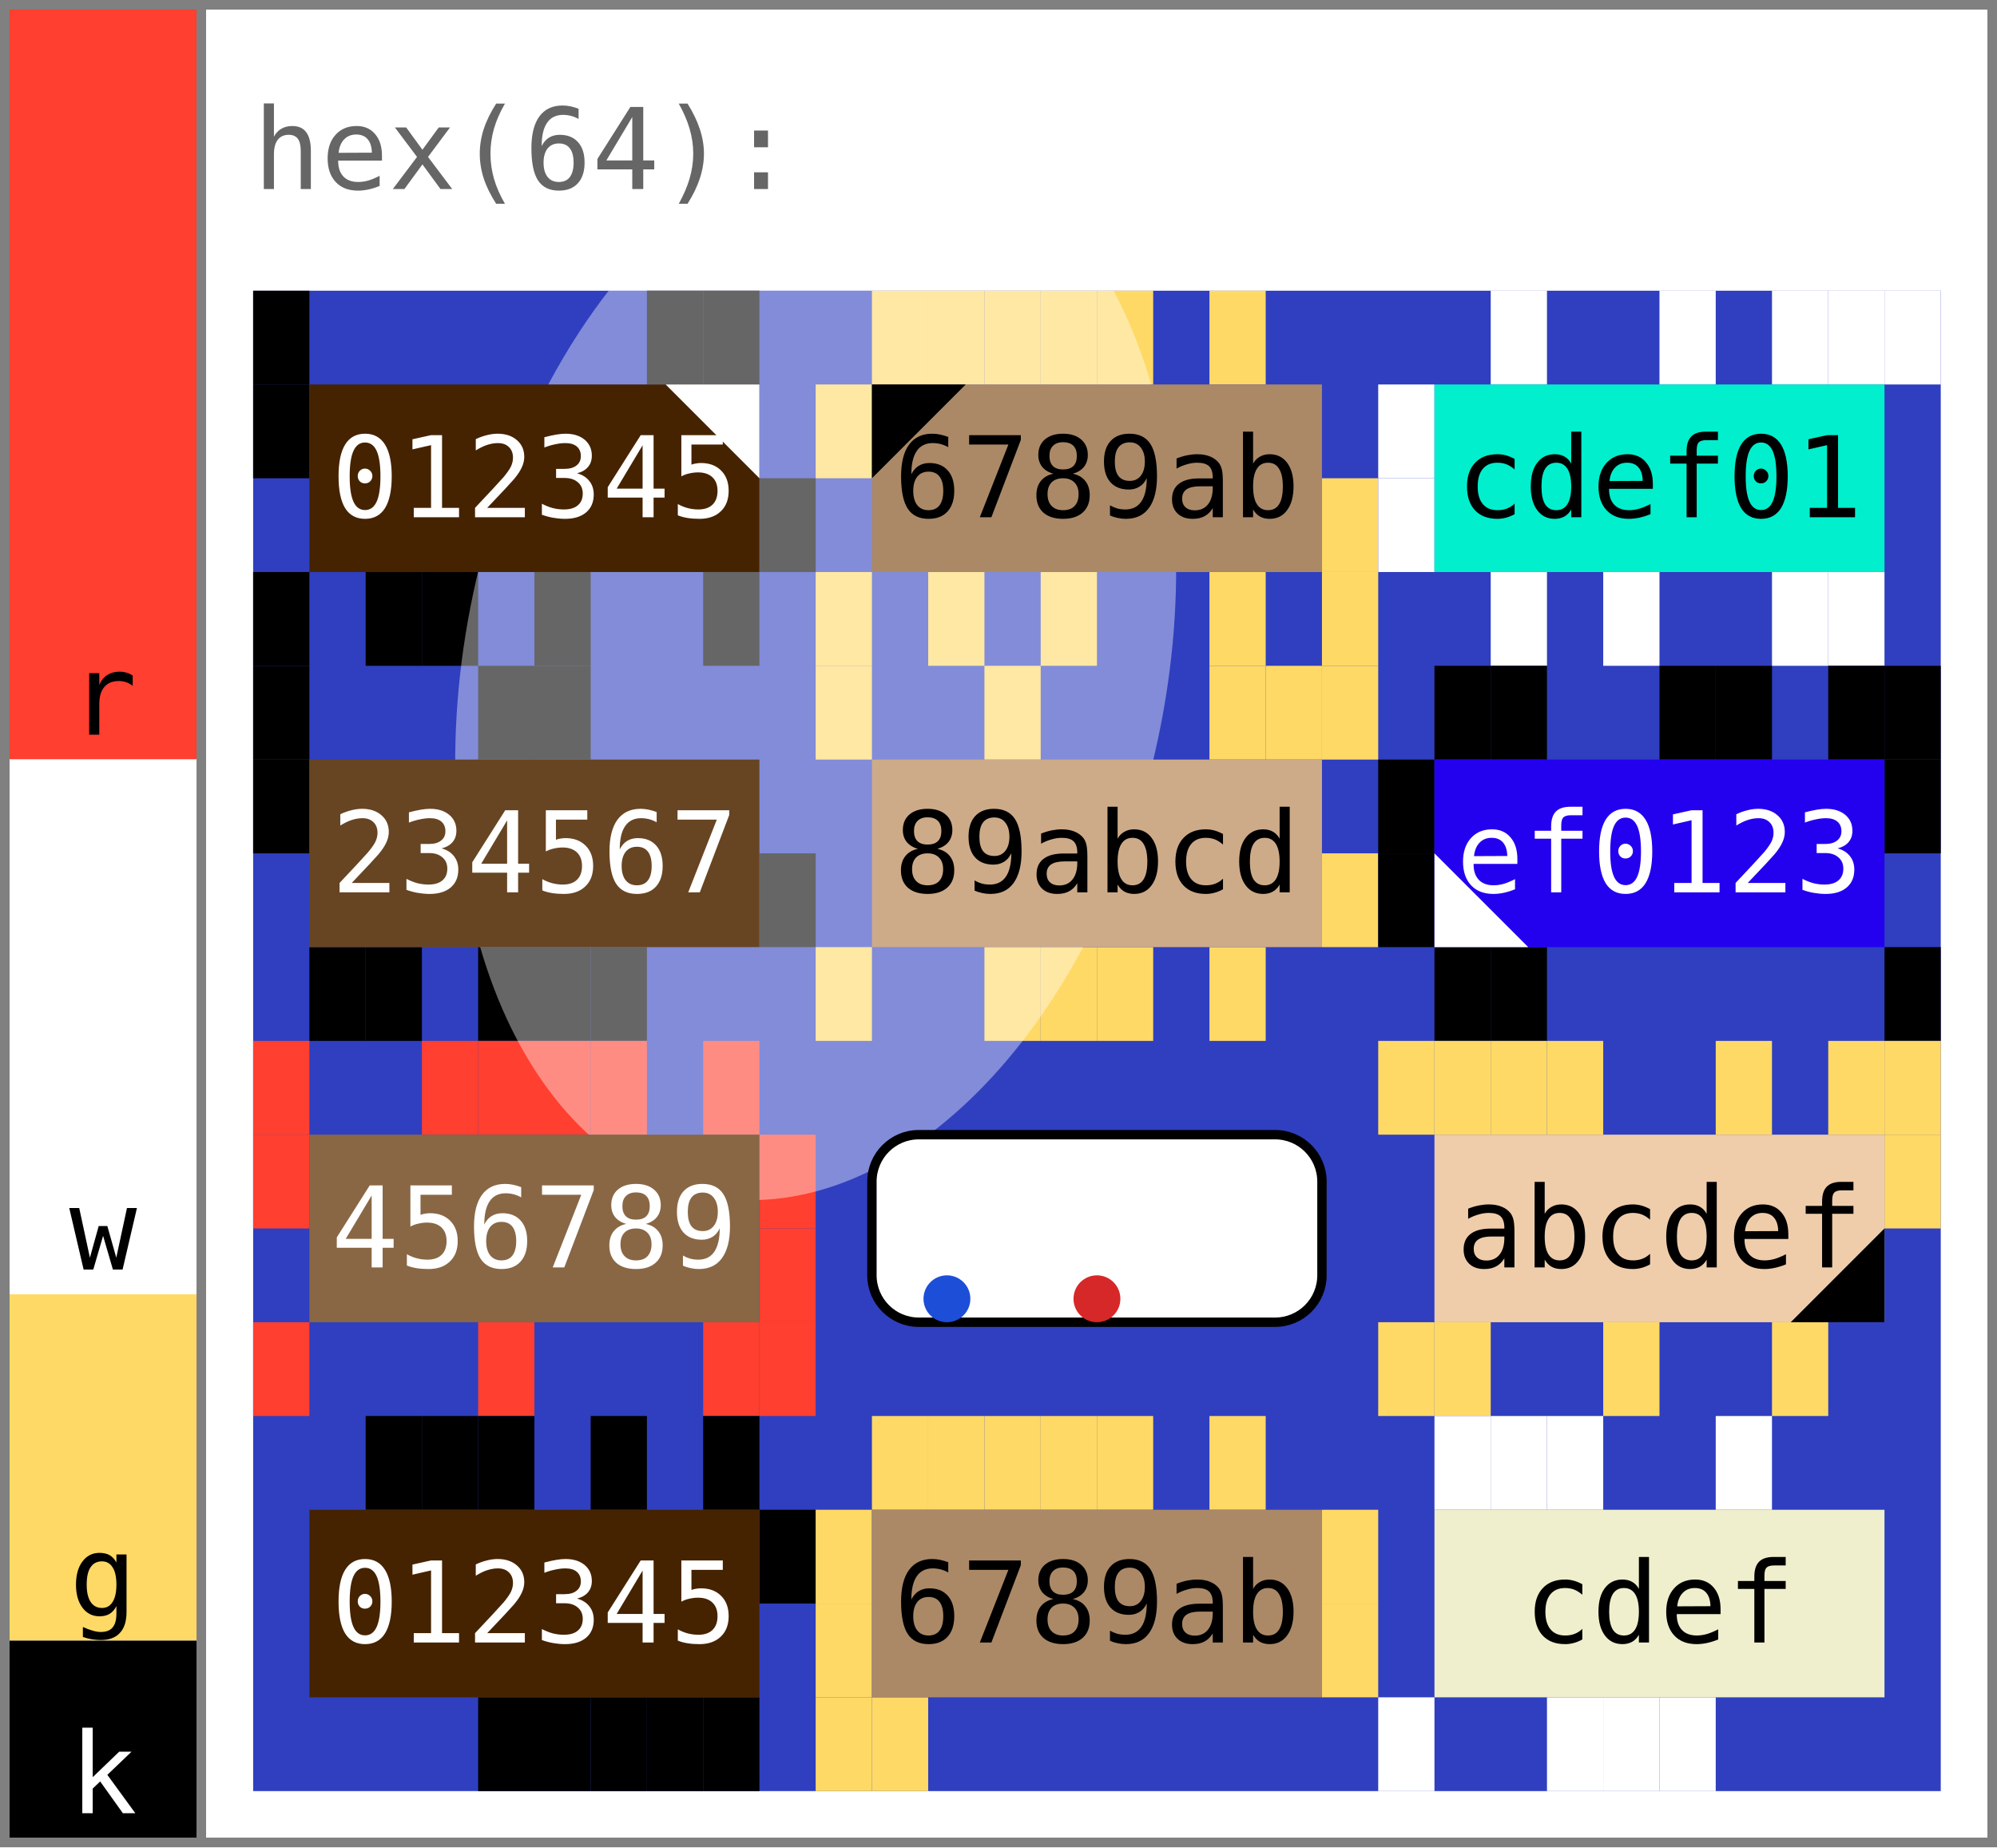
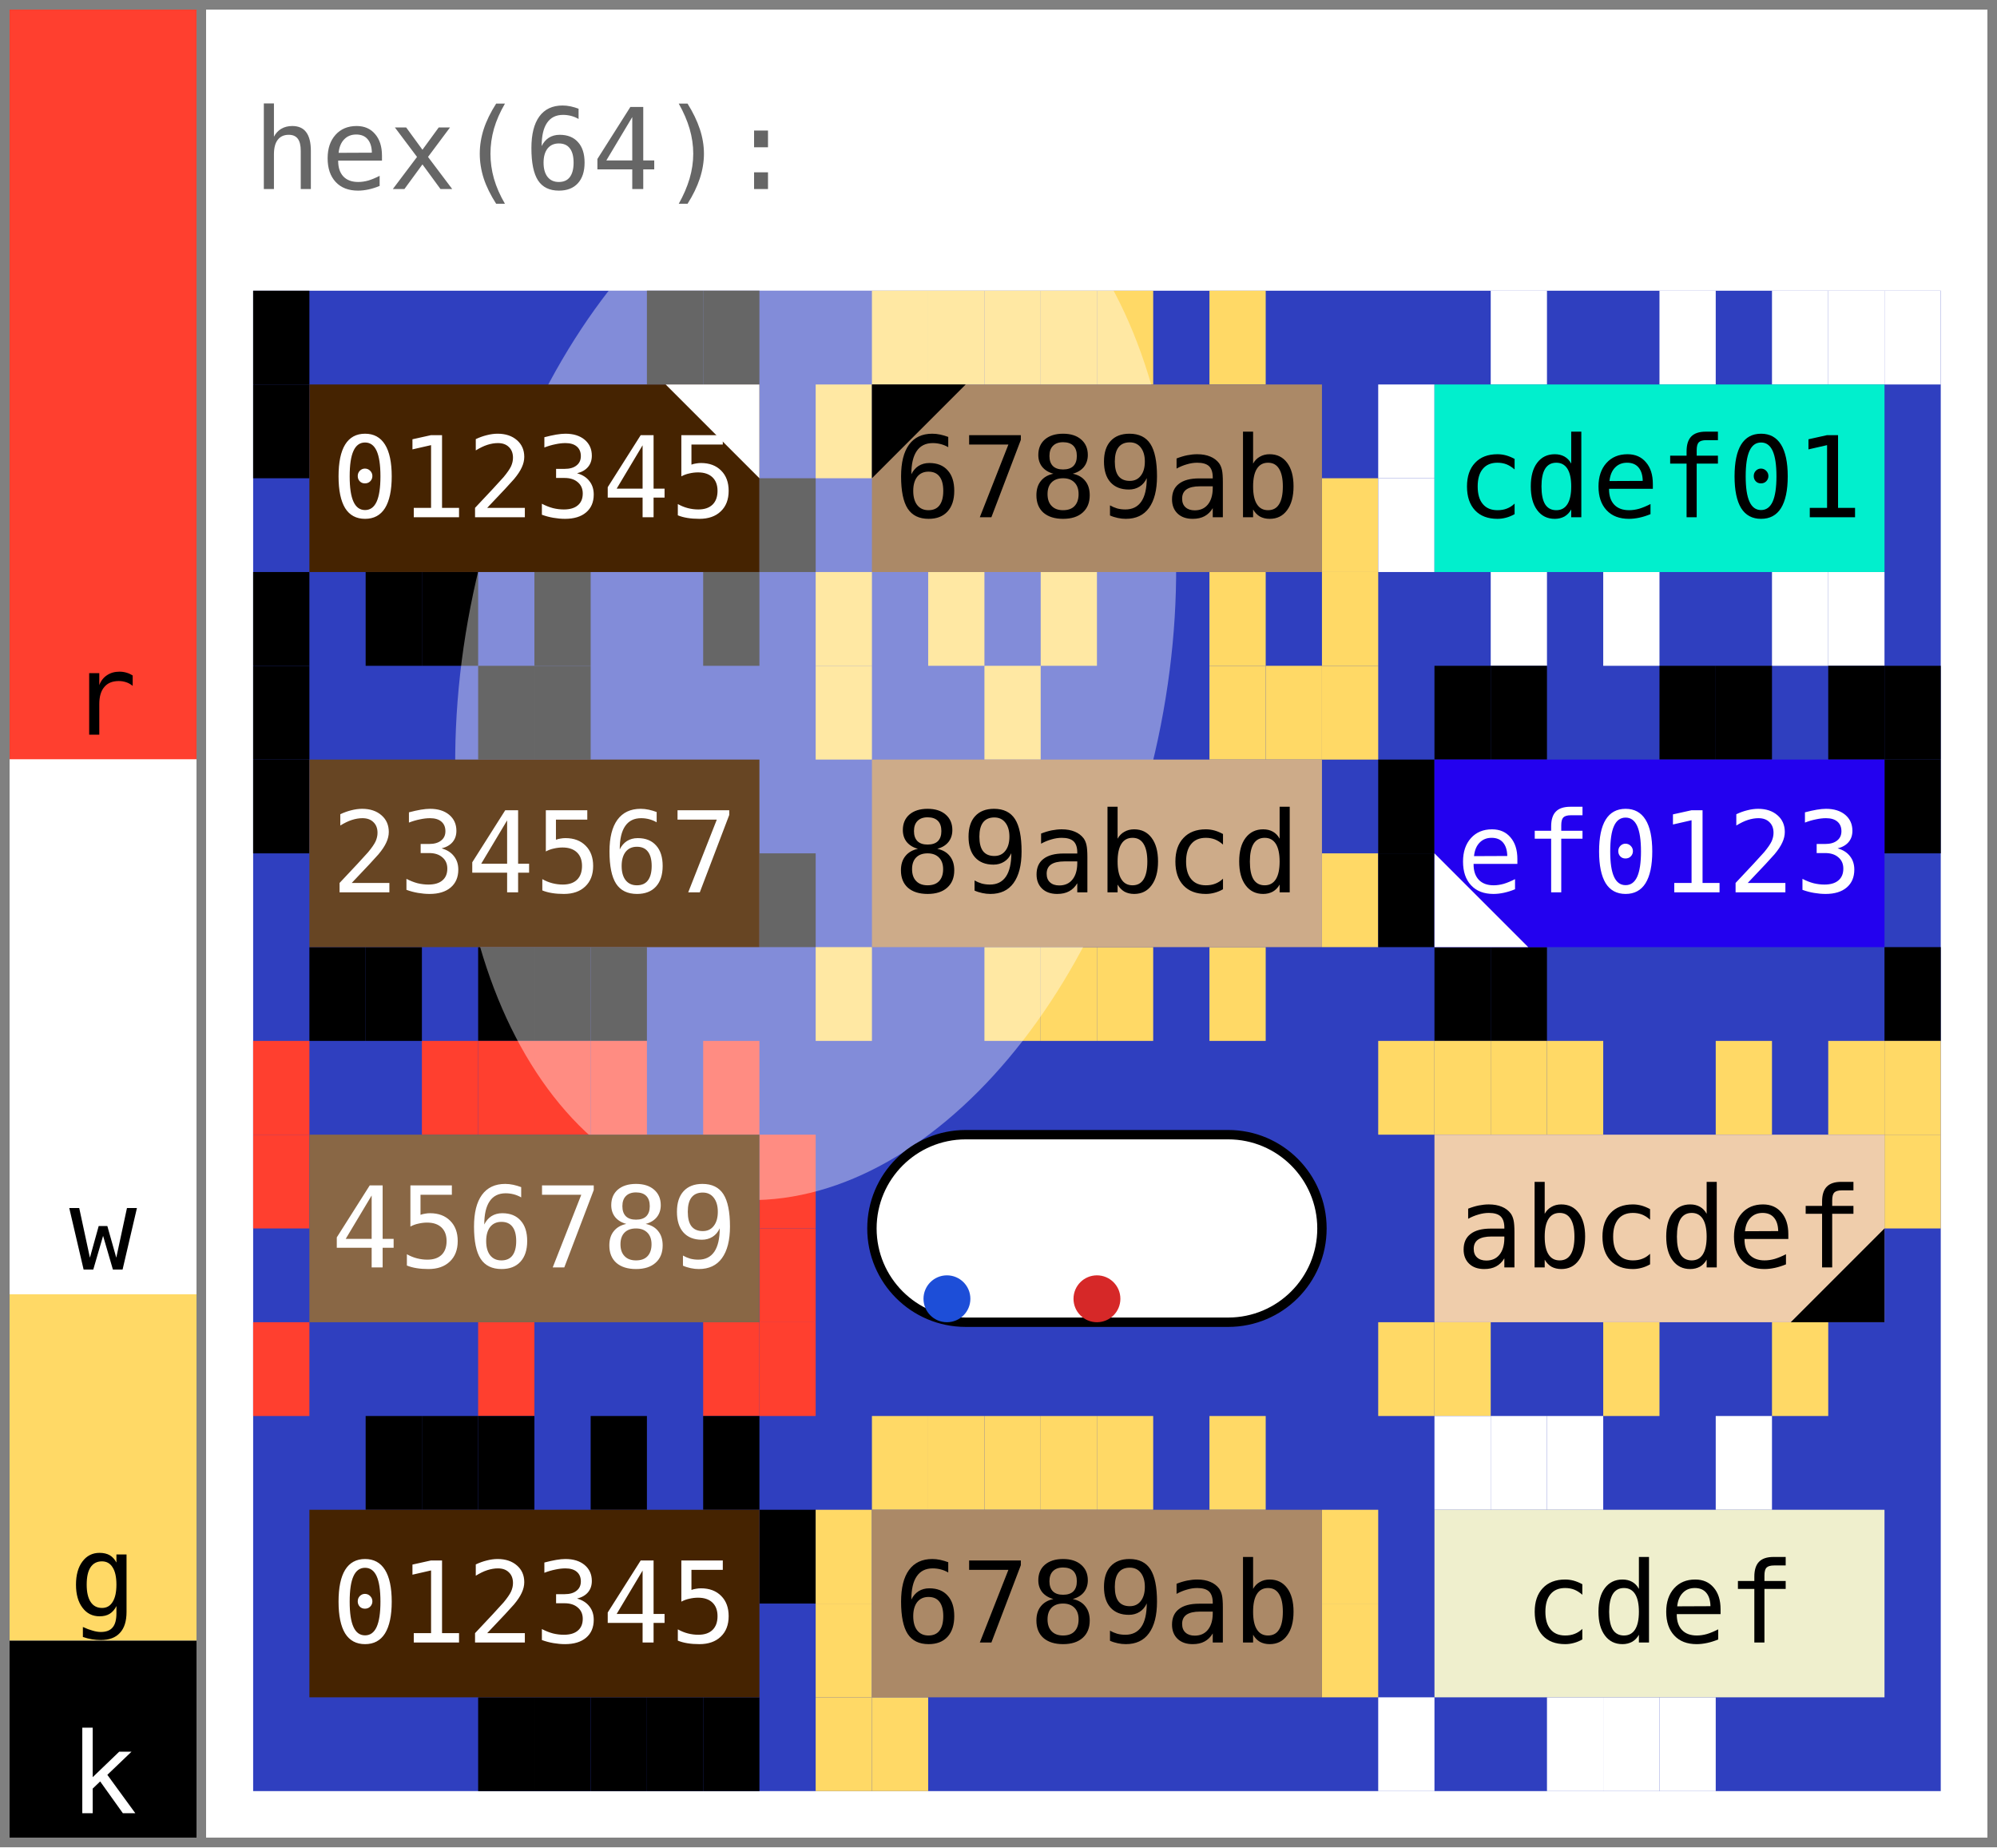
<svg xmlns="http://www.w3.org/2000/svg" width="213.0" height="197.0" viewBox="0 0 213.0 197.0" data-entviz-version="v6" data-entviz-lib="0.5.0" data-input-bytes="64" data-cols="3" data-rows="4">
  <defs>
    <clipPath id="grid-clip-ad2981aa58beca63-3x4">
      <rect x="27.0" y="31.0" width="180.0" height="160.0" />
    </clipPath>
  </defs>
  <rect x="0" y="0" width="213.0" height="197.0" fill="#ffffff" />
  <g data-channel="grid">
    <rect x="27.0" y="31.0" width="180.0" height="160.0" fill="#2f3fbf" />
    <g>
      <rect x="27.0" y="31.0" width="6.0" height="10.0" fill="#000000" />
      <rect x="69.0" y="31.0" width="6.0" height="10.0" fill="#000000" />
      <rect x="75.0" y="31.0" width="6.0" height="10.0" fill="#000000" />
      <rect x="81.0" y="51.0" width="6.0" height="10.0" fill="#000000" />
      <rect x="75.0" y="61.0" width="6.0" height="10.0" fill="#000000" />
      <rect x="57.0" y="61.0" width="6.0" height="10.0" fill="#000000" />
      <rect x="45.0" y="61.0" width="6.0" height="10.0" fill="#000000" />
      <rect x="39.0" y="61.0" width="6.0" height="10.0" fill="#000000" />
      <rect x="27.0" y="61.0" width="6.0" height="10.0" fill="#000000" />
      <rect x="27.0" y="41.0" width="6.0" height="10.0" fill="#000000" />
      <rect x="93.0" y="31.0" width="6.0" height="10.0" fill="#ffd966" />
      <rect x="99.0" y="31.0" width="6.0" height="10.0" fill="#ffd966" />
      <rect x="105.0" y="31.0" width="6.0" height="10.0" fill="#ffd966" />
      <rect x="111.0" y="31.0" width="6.0" height="10.0" fill="#ffd966" />
      <rect x="117.0" y="31.0" width="6.0" height="10.0" fill="#ffd966" />
      <rect x="129.0" y="31.0" width="6.0" height="10.0" fill="#ffd966" />
      <rect x="141.0" y="51.0" width="6.0" height="10.0" fill="#ffd966" />
      <rect x="141.0" y="61.0" width="6.0" height="10.0" fill="#ffd966" />
      <rect x="129.0" y="61.0" width="6.0" height="10.0" fill="#ffd966" />
      <rect x="111.0" y="61.0" width="6.0" height="10.0" fill="#ffd966" />
      <rect x="99.0" y="61.0" width="6.0" height="10.0" fill="#ffd966" />
      <rect x="87.0" y="61.0" width="6.0" height="10.0" fill="#ffd966" />
      <rect x="87.0" y="41.0" width="6.0" height="10.0" fill="#ffd966" />
      <rect x="159.0" y="31.0" width="6.0" height="10.0" fill="#ffffff" />
      <rect x="177.0" y="31.0" width="6.0" height="10.0" fill="#ffffff" />
      <rect x="189.0" y="31.0" width="6.0" height="10.0" fill="#ffffff" />
      <rect x="195.0" y="31.0" width="6.0" height="10.0" fill="#ffffff" />
      <rect x="201.0" y="31.0" width="6.0" height="10.0" fill="#ffffff" />
      <rect x="195.0" y="61.0" width="6.0" height="10.0" fill="#ffffff" />
      <rect x="189.0" y="61.0" width="6.0" height="10.0" fill="#ffffff" />
      <rect x="171.0" y="61.0" width="6.0" height="10.0" fill="#ffffff" />
      <rect x="159.0" y="61.0" width="6.0" height="10.0" fill="#ffffff" />
      <rect x="147.0" y="51.0" width="6.0" height="10.0" fill="#ffffff" />
      <rect x="147.0" y="41.0" width="6.0" height="10.0" fill="#ffffff" />
      <rect x="27.0" y="71.0" width="6.0" height="10.0" fill="#000000" />
      <rect x="51.0" y="71.0" width="6.0" height="10.0" fill="#000000" />
      <rect x="57.0" y="71.0" width="6.0" height="10.0" fill="#000000" />
      <rect x="81.0" y="91.0" width="6.0" height="10.0" fill="#000000" />
      <rect x="63.0" y="101.0" width="6.0" height="10.0" fill="#000000" />
      <rect x="57.0" y="101.0" width="6.0" height="10.0" fill="#000000" />
      <rect x="51.0" y="101.0" width="6.0" height="10.0" fill="#000000" />
      <rect x="39.0" y="101.0" width="6.0" height="10.0" fill="#000000" />
      <rect x="33.0" y="101.0" width="6.0" height="10.0" fill="#000000" />
      <rect x="27.0" y="81.0" width="6.0" height="10.0" fill="#000000" />
      <rect x="87.0" y="71.0" width="6.0" height="10.0" fill="#ffd966" />
      <rect x="105.0" y="71.0" width="6.0" height="10.0" fill="#ffd966" />
      <rect x="129.0" y="71.0" width="6.0" height="10.0" fill="#ffd966" />
      <rect x="135.0" y="71.0" width="6.0" height="10.0" fill="#ffd966" />
      <rect x="141.0" y="71.0" width="6.0" height="10.0" fill="#ffd966" />
      <rect x="141.0" y="91.0" width="6.0" height="10.0" fill="#ffd966" />
      <rect x="129.0" y="101.0" width="6.0" height="10.0" fill="#ffd966" />
      <rect x="117.0" y="101.0" width="6.0" height="10.0" fill="#ffd966" />
      <rect x="111.0" y="101.0" width="6.0" height="10.0" fill="#ffd966" />
      <rect x="105.0" y="101.0" width="6.0" height="10.0" fill="#ffd966" />
      <rect x="87.0" y="101.0" width="6.0" height="10.0" fill="#ffd966" />
      <rect x="153.0" y="71.0" width="6.0" height="10.0" fill="#000000" />
      <rect x="159.0" y="71.0" width="6.0" height="10.0" fill="#000000" />
      <rect x="177.0" y="71.0" width="6.0" height="10.0" fill="#000000" />
      <rect x="183.0" y="71.0" width="6.0" height="10.0" fill="#000000" />
      <rect x="195.0" y="71.0" width="6.0" height="10.0" fill="#000000" />
      <rect x="201.0" y="71.0" width="6.0" height="10.0" fill="#000000" />
      <rect x="201.0" y="81.0" width="6.0" height="10.0" fill="#000000" />
      <rect x="201.0" y="101.0" width="6.0" height="10.0" fill="#000000" />
      <rect x="159.0" y="101.0" width="6.0" height="10.0" fill="#000000" />
      <rect x="153.0" y="101.0" width="6.0" height="10.0" fill="#000000" />
      <rect x="147.0" y="91.0" width="6.0" height="10.0" fill="#000000" />
      <rect x="147.0" y="81.0" width="6.0" height="10.0" fill="#000000" />
      <rect x="27.0" y="111.0" width="6.0" height="10.0" fill="#ff3f2f" />
      <rect x="45.0" y="111.0" width="6.0" height="10.0" fill="#ff3f2f" />
      <rect x="51.0" y="111.0" width="6.0" height="10.0" fill="#ff3f2f" />
      <rect x="57.0" y="111.0" width="6.0" height="10.0" fill="#ff3f2f" />
      <rect x="63.0" y="111.0" width="6.0" height="10.0" fill="#ff3f2f" />
      <rect x="75.0" y="111.0" width="6.0" height="10.0" fill="#ff3f2f" />
      <rect x="81.0" y="121.0" width="6.0" height="10.0" fill="#ff3f2f" />
      <rect x="81.0" y="131.0" width="6.0" height="10.0" fill="#ff3f2f" />
      <rect x="81.0" y="141.0" width="6.0" height="10.0" fill="#ff3f2f" />
      <rect x="75.0" y="141.0" width="6.0" height="10.0" fill="#ff3f2f" />
      <rect x="51.0" y="141.0" width="6.0" height="10.0" fill="#ff3f2f" />
      <rect x="27.0" y="141.0" width="6.0" height="10.0" fill="#ff3f2f" />
      <rect x="27.0" y="121.0" width="6.0" height="10.0" fill="#ff3f2f" />
      <rect x="147.0" y="111.0" width="6.0" height="10.0" fill="#ffd966" />
      <rect x="153.0" y="111.0" width="6.0" height="10.0" fill="#ffd966" />
      <rect x="159.0" y="111.0" width="6.0" height="10.0" fill="#ffd966" />
      <rect x="165.0" y="111.0" width="6.0" height="10.0" fill="#ffd966" />
      <rect x="183.0" y="111.0" width="6.0" height="10.0" fill="#ffd966" />
      <rect x="195.0" y="111.0" width="6.0" height="10.0" fill="#ffd966" />
      <rect x="201.0" y="111.0" width="6.0" height="10.0" fill="#ffd966" />
      <rect x="201.0" y="121.0" width="6.0" height="10.0" fill="#ffd966" />
      <rect x="189.0" y="141.0" width="6.0" height="10.0" fill="#ffd966" />
      <rect x="171.0" y="141.0" width="6.0" height="10.0" fill="#ffd966" />
      <rect x="153.0" y="141.0" width="6.0" height="10.0" fill="#ffd966" />
      <rect x="147.0" y="141.0" width="6.0" height="10.0" fill="#ffd966" />
      <rect x="39.0" y="151.0" width="6.0" height="10.0" fill="#000000" />
      <rect x="45.0" y="151.0" width="6.0" height="10.0" fill="#000000" />
      <rect x="51.0" y="151.0" width="6.0" height="10.0" fill="#000000" />
      <rect x="63.0" y="151.0" width="6.0" height="10.0" fill="#000000" />
      <rect x="75.0" y="151.0" width="6.0" height="10.0" fill="#000000" />
      <rect x="81.0" y="161.0" width="6.0" height="10.0" fill="#000000" />
      <rect x="75.0" y="181.0" width="6.0" height="10.0" fill="#000000" />
      <rect x="69.0" y="181.0" width="6.0" height="10.0" fill="#000000" />
      <rect x="63.0" y="181.0" width="6.0" height="10.0" fill="#000000" />
      <rect x="57.0" y="181.0" width="6.0" height="10.0" fill="#000000" />
      <rect x="51.0" y="181.0" width="6.0" height="10.0" fill="#000000" />
      <rect x="93.0" y="151.0" width="6.0" height="10.0" fill="#ffd966" />
      <rect x="99.0" y="151.0" width="6.0" height="10.0" fill="#ffd966" />
      <rect x="105.0" y="151.0" width="6.0" height="10.0" fill="#ffd966" />
      <rect x="111.0" y="151.0" width="6.0" height="10.0" fill="#ffd966" />
      <rect x="117.0" y="151.0" width="6.0" height="10.0" fill="#ffd966" />
      <rect x="129.0" y="151.0" width="6.0" height="10.0" fill="#ffd966" />
      <rect x="141.0" y="161.0" width="6.0" height="10.0" fill="#ffd966" />
      <rect x="141.0" y="171.0" width="6.0" height="10.0" fill="#ffd966" />
      <rect x="93.0" y="181.0" width="6.0" height="10.0" fill="#ffd966" />
      <rect x="87.0" y="181.0" width="6.0" height="10.0" fill="#ffd966" />
      <rect x="87.0" y="171.0" width="6.0" height="10.0" fill="#ffd966" />
      <rect x="87.0" y="161.0" width="6.0" height="10.0" fill="#ffd966" />
      <rect x="153.0" y="151.0" width="6.0" height="10.0" fill="#ffffff" />
      <rect x="159.0" y="151.0" width="6.0" height="10.0" fill="#ffffff" />
      <rect x="165.0" y="151.0" width="6.0" height="10.0" fill="#ffffff" />
      <rect x="183.0" y="151.0" width="6.0" height="10.0" fill="#ffffff" />
      <rect x="177.0" y="181.0" width="6.0" height="10.0" fill="#ffffff" />
      <rect x="171.0" y="181.0" width="6.0" height="10.0" fill="#ffffff" />
      <rect x="165.0" y="181.0" width="6.0" height="10.0" fill="#ffffff" />
      <rect x="147.0" y="181.0" width="6.0" height="10.0" fill="#ffffff" />
    </g>
    <g clip-path="url(#grid-clip-ad2981aa58beca63-3x4)" data-channel="ellipse" data-ellipse-anchor-x="87.0" data-ellipse-anchor-y="71.0" data-ellipse-rx="37.335238046649714" data-ellipse-ry="57.69991334482228" data-ellipse-rotation-deg="12.0">
      <ellipse cx="87.0" cy="71.0" rx="37.335" ry="57.7" transform="rotate(12.0 87.0 71.0)" fill="#ffffff" fill-opacity="0.4" />
    </g>
    <g>
      <g data-channel="cell" data-cell-index="0" data-cell-row="0" data-cell-col="0" data-cell-quartile="2">
        <rect x="33.0" y="41.0" width="48.0" height="20.0" fill="#452301" />
        <text x="57.0" y="51.0" fill="#ffffff" style="font-family: &quot;JetBrains Mono&quot;, &quot;Menlo&quot;, &quot;Consolas&quot;, &quot;DejaVu Sans Mono&quot;, &quot;Liberation Mono&quot;, &quot;Roboto Mono&quot;, &quot;Noto Sans Mono&quot;, monospace; font-size: 12.0px;" text-anchor="middle" dominant-baseline="central">012345</text>
        <polygon points="81.0,41.0 71.0,41.0 81.0,51.0" fill="#ffffff" />
      </g>
      <g data-channel="cell" data-cell-index="1" data-cell-row="0" data-cell-col="1" data-cell-quartile="1">
        <rect x="93.0" y="41.0" width="48.0" height="20.0" fill="#ab8967" />
        <text x="117.0" y="51.0" fill="#000000" style="font-family: &quot;JetBrains Mono&quot;, &quot;Menlo&quot;, &quot;Consolas&quot;, &quot;DejaVu Sans Mono&quot;, &quot;Liberation Mono&quot;, &quot;Roboto Mono&quot;, &quot;Noto Sans Mono&quot;, monospace; font-size: 12.0px;" text-anchor="middle" dominant-baseline="central">6789ab</text>
        <polygon points="93.0,41.0 103.0,41.0 93.0,51.0" fill="#000000" />
      </g>
      <g data-channel="cell" data-cell-index="2" data-cell-row="0" data-cell-col="2">
        <rect x="153.0" y="41.0" width="48.0" height="20.0" fill="#01efcd" />
        <text x="177.0" y="51.0" fill="#000000" style="font-family: &quot;JetBrains Mono&quot;, &quot;Menlo&quot;, &quot;Consolas&quot;, &quot;DejaVu Sans Mono&quot;, &quot;Liberation Mono&quot;, &quot;Roboto Mono&quot;, &quot;Noto Sans Mono&quot;, monospace; font-size: 12.0px;" text-anchor="middle" dominant-baseline="central">cdef01</text>
      </g>
      <g data-channel="cell" data-cell-index="3" data-cell-row="1" data-cell-col="0">
        <rect x="33.0" y="81.0" width="48.0" height="20.0" fill="#674523" />
        <text x="57.0" y="91.0" fill="#ffffff" style="font-family: &quot;JetBrains Mono&quot;, &quot;Menlo&quot;, &quot;Consolas&quot;, &quot;DejaVu Sans Mono&quot;, &quot;Liberation Mono&quot;, &quot;Roboto Mono&quot;, &quot;Noto Sans Mono&quot;, monospace; font-size: 12.0px;" text-anchor="middle" dominant-baseline="central">234567</text>
      </g>
      <g data-channel="cell" data-cell-index="4" data-cell-row="1" data-cell-col="1">
        <rect x="93.0" y="81.0" width="48.0" height="20.0" fill="#cdab89" />
        <text x="117.0" y="91.0" fill="#000000" style="font-family: &quot;JetBrains Mono&quot;, &quot;Menlo&quot;, &quot;Consolas&quot;, &quot;DejaVu Sans Mono&quot;, &quot;Liberation Mono&quot;, &quot;Roboto Mono&quot;, &quot;Noto Sans Mono&quot;, monospace; font-size: 12.0px;" text-anchor="middle" dominant-baseline="central">89abcd</text>
      </g>
      <g data-channel="cell" data-cell-index="5" data-cell-row="1" data-cell-col="2" data-cell-quartile="4">
        <rect x="153.0" y="81.0" width="48.0" height="20.0" fill="#2301ef" />
        <text x="177.0" y="91.0" fill="#ffffff" style="font-family: &quot;JetBrains Mono&quot;, &quot;Menlo&quot;, &quot;Consolas&quot;, &quot;DejaVu Sans Mono&quot;, &quot;Liberation Mono&quot;, &quot;Roboto Mono&quot;, &quot;Noto Sans Mono&quot;, monospace; font-size: 12.0px;" text-anchor="middle" dominant-baseline="central">ef0123</text>
        <polygon points="153.0,101.0 153.0,91.0 163.0,101.0" fill="#ffffff" />
      </g>
      <g data-channel="cell" data-cell-index="6" data-cell-row="2" data-cell-col="0">
        <rect x="33.0" y="121.0" width="48.0" height="20.0" fill="#896745" />
        <text x="57.0" y="131.0" fill="#ffffff" style="font-family: &quot;JetBrains Mono&quot;, &quot;Menlo&quot;, &quot;Consolas&quot;, &quot;DejaVu Sans Mono&quot;, &quot;Liberation Mono&quot;, &quot;Roboto Mono&quot;, &quot;Noto Sans Mono&quot;, monospace; font-size: 12.0px;" text-anchor="middle" dominant-baseline="central">456789</text>
      </g>
      <g data-channel="cell" data-cell-index="7" data-cell-row="2" data-cell-col="1" data-cell-blank="true" data-cell-blank-map="true">
-         <rect x="93.0" y="121.0" width="48.0" height="20.0" rx="5.0" ry="5.0" fill="#ffffff" stroke="#000000" stroke-width="1" />
+         <rect x="93.0" y="121.0" width="48.0" height="20.0" rx="10.0" ry="10.0" fill="#ffffff" stroke="#000000" stroke-width="1" />
        <circle cx="117.0" cy="138.5" r="2.5" fill="#d62828" data-blank-map-max="true" />
        <circle cx="101.0" cy="138.5" r="2.5" fill="#1d4ed8" data-blank-map-min="true" />
      </g>
      <g data-channel="cell" data-cell-index="8" data-cell-row="2" data-cell-col="2" data-cell-quartile="3">
        <rect x="153.0" y="121.0" width="48.0" height="20.0" fill="#efcdab" />
        <text x="177.0" y="131.0" fill="#000000" style="font-family: &quot;JetBrains Mono&quot;, &quot;Menlo&quot;, &quot;Consolas&quot;, &quot;DejaVu Sans Mono&quot;, &quot;Liberation Mono&quot;, &quot;Roboto Mono&quot;, &quot;Noto Sans Mono&quot;, monospace; font-size: 12.0px;" text-anchor="middle" dominant-baseline="central">abcdef</text>
        <polygon points="201.0,141.0 201.0,131.0 191.0,141.0" fill="#000000" />
      </g>
      <g data-channel="cell" data-cell-index="9" data-cell-row="3" data-cell-col="0">
        <rect x="33.0" y="161.0" width="48.0" height="20.0" fill="#452301" />
        <text x="57.0" y="171.0" fill="#ffffff" style="font-family: &quot;JetBrains Mono&quot;, &quot;Menlo&quot;, &quot;Consolas&quot;, &quot;DejaVu Sans Mono&quot;, &quot;Liberation Mono&quot;, &quot;Roboto Mono&quot;, &quot;Noto Sans Mono&quot;, monospace; font-size: 12.0px;" text-anchor="middle" dominant-baseline="central">012345</text>
      </g>
      <g data-channel="cell" data-cell-index="10" data-cell-row="3" data-cell-col="1">
        <rect x="93.0" y="161.0" width="48.0" height="20.0" fill="#ab8967" />
        <text x="117.0" y="171.0" fill="#000000" style="font-family: &quot;JetBrains Mono&quot;, &quot;Menlo&quot;, &quot;Consolas&quot;, &quot;DejaVu Sans Mono&quot;, &quot;Liberation Mono&quot;, &quot;Roboto Mono&quot;, &quot;Noto Sans Mono&quot;, monospace; font-size: 12.0px;" text-anchor="middle" dominant-baseline="central">6789ab</text>
      </g>
      <g data-channel="cell" data-cell-index="11" data-cell-row="3" data-cell-col="2">
        <rect x="153.0" y="161.0" width="48.0" height="20.0" fill="#efefcd" />
        <text x="177.0" y="171.0" fill="#000000" style="font-family: &quot;JetBrains Mono&quot;, &quot;Menlo&quot;, &quot;Consolas&quot;, &quot;DejaVu Sans Mono&quot;, &quot;Liberation Mono&quot;, &quot;Roboto Mono&quot;, &quot;Noto Sans Mono&quot;, monospace; font-size: 12.0px;" text-anchor="middle" dominant-baseline="central">cdef</text>
      </g>
    </g>
  </g>
  <g data-channel="color-bar">
    <g data-color-bar-rank="0" data-color-bar-band="R">
      <rect x="1" y="1" width="20.0" height="79.987" fill="#ff3f2f" />
      <text x="11.0" y="78.347" fill="#000000" style="font-family: &quot;JetBrains Mono&quot;, &quot;Menlo&quot;, &quot;Consolas&quot;, &quot;DejaVu Sans Mono&quot;, &quot;Liberation Mono&quot;, &quot;Roboto Mono&quot;, &quot;Noto Sans Mono&quot;, monospace; font-size: 12.0px;" text-anchor="middle" data-color-bar-letter="true">r</text>
    </g>
    <g data-color-bar-rank="1" data-color-bar-band="W">
      <rect x="1" y="80.987" width="20.0" height="57.033" fill="#ffffff" />
      <text x="11.0" y="135.38" fill="#000000" style="font-family: &quot;JetBrains Mono&quot;, &quot;Menlo&quot;, &quot;Consolas&quot;, &quot;DejaVu Sans Mono&quot;, &quot;Liberation Mono&quot;, &quot;Roboto Mono&quot;, &quot;Noto Sans Mono&quot;, monospace; font-size: 12.0px;" text-anchor="middle" data-color-bar-letter="true">w</text>
    </g>
    <g data-color-bar-rank="2" data-color-bar-band="G">
      <rect x="1" y="138.02" width="20.0" height="36.933" fill="#ffd966" />
      <text x="11.0" y="172.313" fill="#000000" style="font-family: &quot;JetBrains Mono&quot;, &quot;Menlo&quot;, &quot;Consolas&quot;, &quot;DejaVu Sans Mono&quot;, &quot;Liberation Mono&quot;, &quot;Roboto Mono&quot;, &quot;Noto Sans Mono&quot;, monospace; font-size: 12.0px;" text-anchor="middle" data-color-bar-letter="true">g</text>
    </g>
    <g data-color-bar-rank="3" data-color-bar-band="K">
      <rect x="1" y="174.953" width="20.0" height="21.047" fill="#000000" />
      <text x="11.0" y="193.36" fill="#ffffff" style="font-family: &quot;JetBrains Mono&quot;, &quot;Menlo&quot;, &quot;Consolas&quot;, &quot;DejaVu Sans Mono&quot;, &quot;Liberation Mono&quot;, &quot;Roboto Mono&quot;, &quot;Noto Sans Mono&quot;, monospace; font-size: 12.0px;" text-anchor="middle" data-color-bar-letter="true">k</text>
    </g>
  </g>
  <g data-channel="label-top">
    <text x="27.0" y="16.0" fill="#666666" style="font-family: &quot;JetBrains Mono&quot;, &quot;Menlo&quot;, &quot;Consolas&quot;, &quot;DejaVu Sans Mono&quot;, &quot;Liberation Mono&quot;, &quot;Roboto Mono&quot;, &quot;Noto Sans Mono&quot;, monospace; font-size: 12.0px;" dominant-baseline="central">hex(64):</text>
  </g>
  <line x1="0" y1="0.5" x2="213.0" y2="0.5" stroke="#808080" stroke-width="1" shape-rendering="crispEdges" />
  <line x1="212.5" y1="0" x2="212.5" y2="197.0" stroke="#808080" stroke-width="1" shape-rendering="crispEdges" />
  <line x1="0" y1="196.5" x2="213.0" y2="196.5" stroke="#808080" stroke-width="1" shape-rendering="crispEdges" />
  <line x1="0.5" y1="0" x2="0.5" y2="197.0" stroke="#808080" stroke-width="1" shape-rendering="crispEdges" />
  <line x1="21.5" y1="0" x2="21.5" y2="197.0" stroke="#808080" stroke-width="1" shape-rendering="crispEdges" />
</svg>
